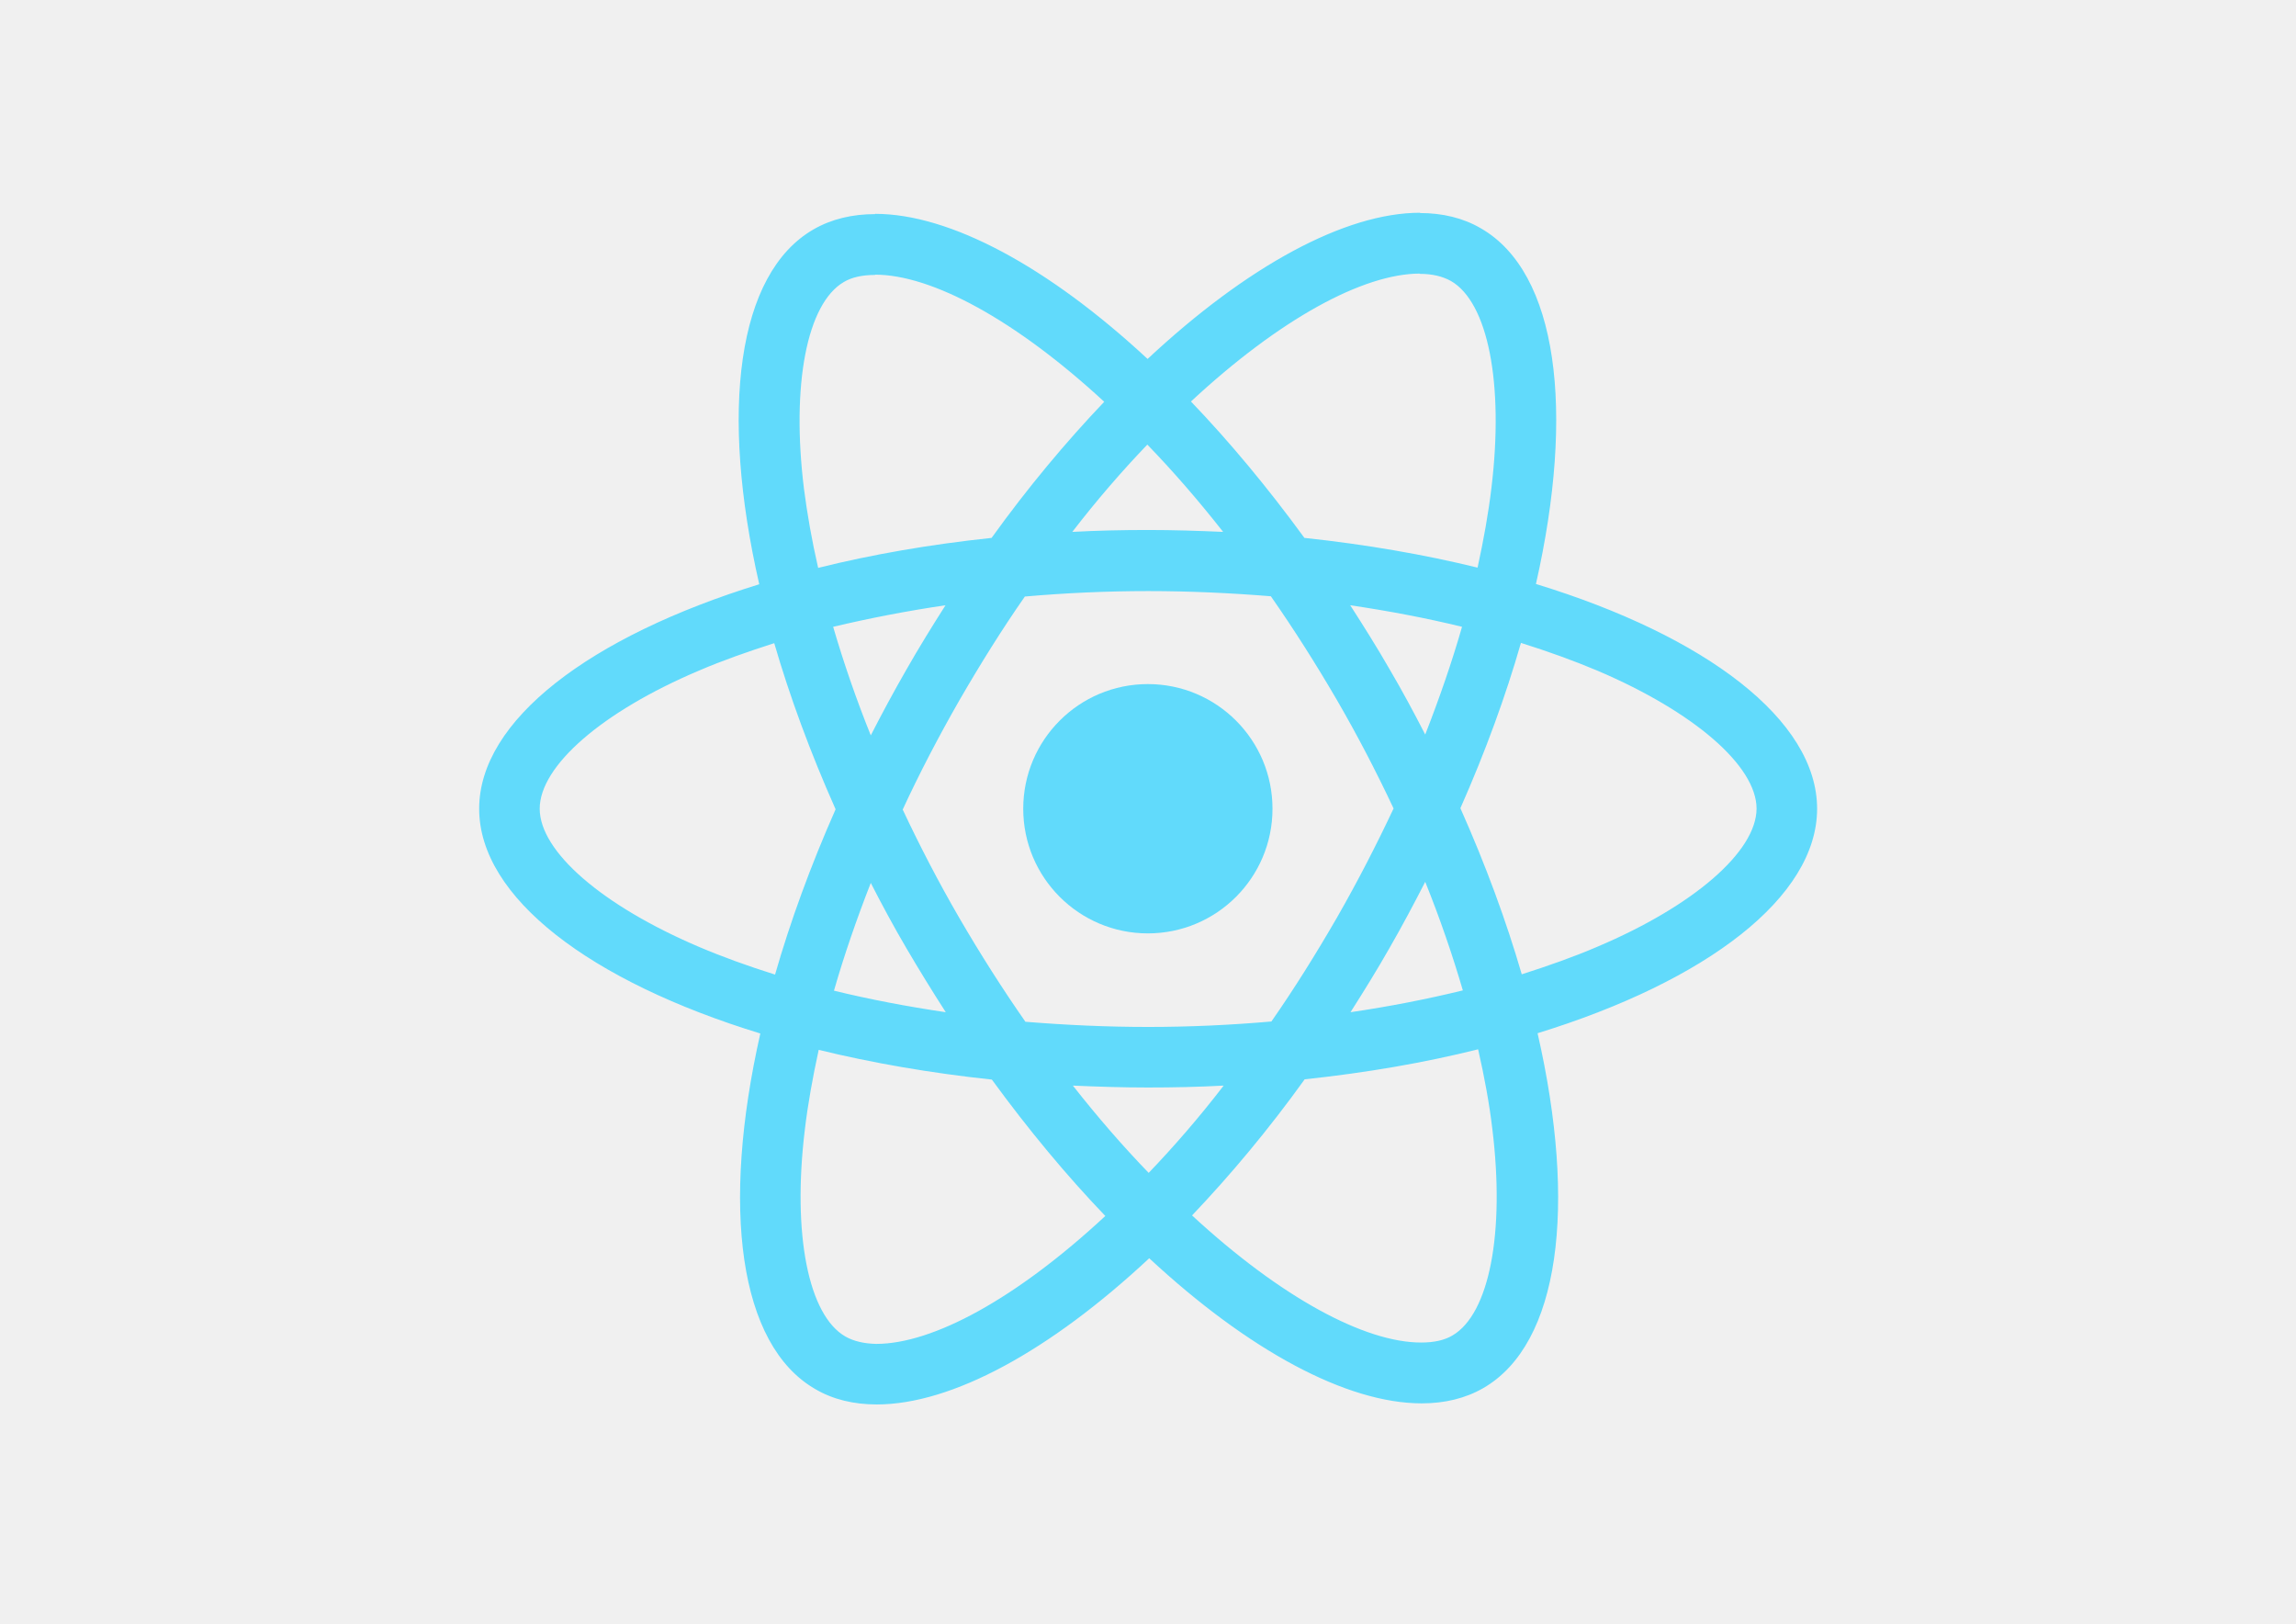
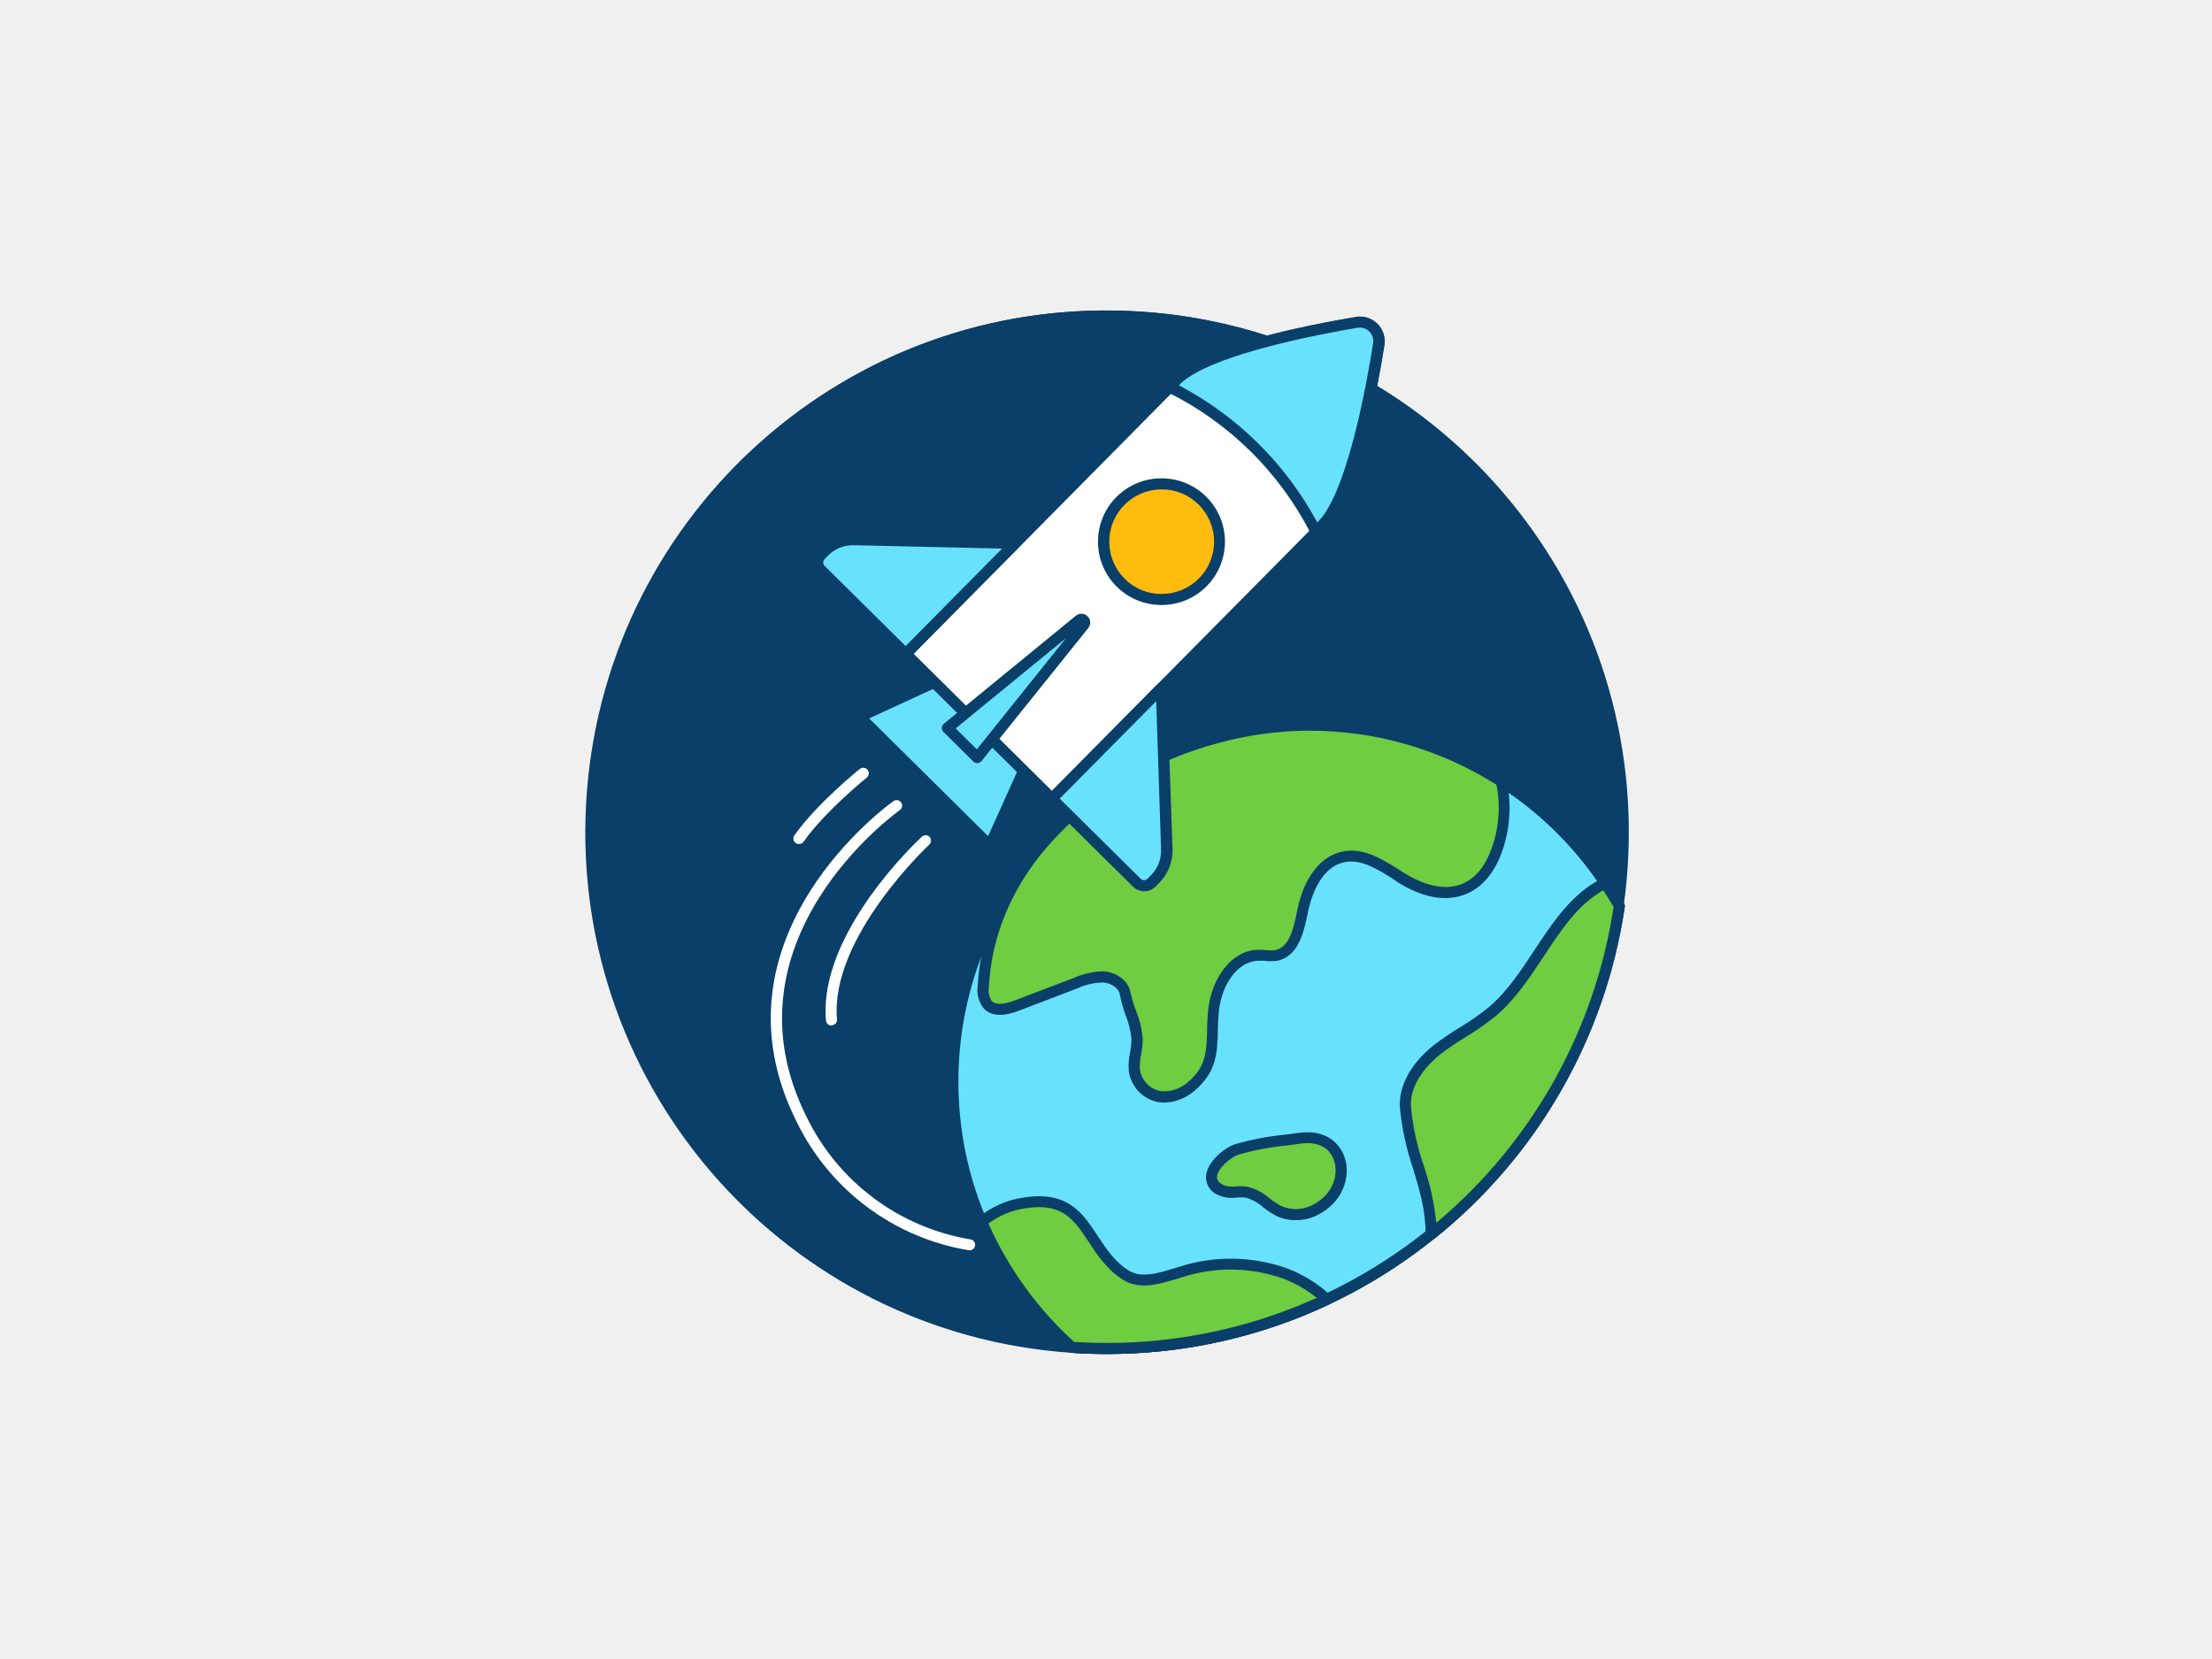
- <svg xmlns="http://www.w3.org/2000/svg" viewBox="0 0 841.9 595.3">
-   <g fill="#61DAFB">
-     <path d="M666.3 296.5c0-32.5-40.7-63.3-103.1-82.4 14.4-63.6 8-114.2-20.2-130.4-6.5-3.8-14.1-5.6-22.4-5.6v22.3c4.6 0 8.3.9 11.4 2.6 13.6 7.8 19.5 37.5 14.9 75.7-1.1 9.4-2.9 19.3-5.1 29.4-19.6-4.8-41-8.5-63.5-10.9-13.5-18.5-27.5-35.3-41.6-50 32.6-30.3 63.2-46.9 84-46.9V78c-27.5 0-63.5 19.6-99.9 53.6-36.4-33.8-72.4-53.2-99.9-53.2v22.3c20.7 0 51.4 16.5 84 46.6-14 14.7-28 31.4-41.3 49.9-22.6 2.4-44 6.1-63.6 11-2.3-10-4-19.7-5.2-29-4.7-38.2 1.1-67.9 14.6-75.8 3-1.8 6.9-2.6 11.5-2.6V78.5c-8.4 0-16 1.8-22.6 5.6-28.1 16.2-34.4 66.7-19.9 130.1-62.2 19.2-102.7 49.9-102.7 82.3 0 32.5 40.7 63.3 103.1 82.4-14.4 63.6-8 114.2 20.2 130.4 6.5 3.8 14.1 5.6 22.5 5.6 27.5 0 63.5-19.6 99.9-53.6 36.4 33.8 72.4 53.2 99.9 53.2 8.4 0 16-1.8 22.6-5.6 28.1-16.2 34.4-66.7 19.9-130.1 62-19.1 102.5-49.9 102.5-82.3zm-130.2-66.7c-3.7 12.9-8.3 26.2-13.5 39.5-4.1-8-8.4-16-13.1-24-4.6-8-9.5-15.8-14.4-23.4 14.2 2.1 27.9 4.7 41 7.9zm-45.8 106.5c-7.8 13.5-15.8 26.3-24.1 38.2-14.9 1.3-30 2-45.2 2-15.1 0-30.2-.7-45-1.9-8.3-11.9-16.4-24.6-24.2-38-7.6-13.1-14.5-26.4-20.8-39.8 6.2-13.4 13.2-26.8 20.7-39.9 7.8-13.5 15.8-26.3 24.1-38.2 14.9-1.3 30-2 45.2-2 15.1 0 30.2.7 45 1.9 8.3 11.9 16.4 24.6 24.2 38 7.6 13.1 14.5 26.4 20.8 39.8-6.3 13.4-13.2 26.8-20.7 39.9zm32.3-13c5.4 13.4 10 26.8 13.8 39.8-13.1 3.2-26.9 5.9-41.2 8 4.9-7.7 9.8-15.6 14.4-23.7 4.6-8 8.9-16.1 13-24.1zM421.2 430c-9.3-9.6-18.6-20.3-27.8-32 9 .4 18.2.7 27.5.7 9.4 0 18.7-.2 27.8-.7-9 11.7-18.3 22.4-27.5 32zm-74.4-58.9c-14.2-2.1-27.9-4.7-41-7.9 3.7-12.9 8.3-26.2 13.5-39.5 4.1 8 8.4 16 13.1 24 4.7 8 9.5 15.8 14.4 23.4zM420.7 163c9.3 9.6 18.6 20.3 27.8 32-9-.4-18.2-.7-27.5-.7-9.4 0-18.7.2-27.8.7 9-11.7 18.3-22.4 27.5-32zm-74 58.9c-4.9 7.7-9.8 15.6-14.4 23.7-4.6 8-8.9 16-13 24-5.4-13.4-10-26.8-13.8-39.8 13.1-3.1 26.9-5.8 41.2-7.9zm-90.5 125.2c-35.4-15.1-58.3-34.9-58.3-50.6 0-15.7 22.9-35.6 58.3-50.6 8.6-3.7 18-7 27.7-10.1 5.7 19.6 13.2 40 22.5 60.9-9.2 20.8-16.6 41.1-22.2 60.6-9.9-3.1-19.3-6.5-28-10.2zM310 490c-13.6-7.8-19.5-37.5-14.9-75.7 1.1-9.4 2.9-19.3 5.1-29.4 19.6 4.8 41 8.5 63.5 10.9 13.5 18.5 27.5 35.3 41.6 50-32.6 30.3-63.2 46.9-84 46.9-4.5-.1-8.3-1-11.3-2.7zm237.2-76.2c4.7 38.2-1.1 67.9-14.6 75.8-3 1.8-6.9 2.6-11.5 2.6-20.7 0-51.4-16.5-84-46.6 14-14.7 28-31.4 41.3-49.9 22.6-2.4 44-6.1 63.6-11 2.3 10.1 4.1 19.8 5.2 29.1zm38.5-66.7c-8.6 3.7-18 7-27.7 10.1-5.7-19.6-13.2-40-22.5-60.9 9.2-20.8 16.6-41.1 22.2-60.6 9.9 3.1 19.3 6.5 28.1 10.2 35.4 15.1 58.3 34.9 58.3 50.6-.1 15.7-23 35.6-58.4 50.6zM320.8 78.4z" />
-     <circle cx="420.9" cy="296.5" r="45.7" />
-     <path d="M520.5 78.1z" />
+ <svg xmlns="http://www.w3.org/2000/svg" viewBox="0 0 400 300">
+   <path d="m293.84 150a93.75 93.75 0 0 1 -93.84 93.85c-2.07 0-4.14-.07-6.18-.21a93.85 93.85 0 1 1 100-93.64z" fill="#093f68" />
+   <path d="m200 244.85c-2.09 0-4.2-.08-6.25-.22a94.35 94.35 0 1 1 6.25.22zm0-187.7a92.85 92.85 0 0 0 -6.12 185.49c2 .14 4.08.21 6.12.21a92.85 92.85 0 0 0 0-185.7z" fill="#093f68" />
+   <path d="m292.83 163.82a93.78 93.78 0 0 1 -92.83 80c-2.07 0-4.14-.07-6.18-.21a64.61 64.61 0 0 1 -16.32-22.61 63.68 63.68 0 0 1 -4.32-14.77 65.11 65.11 0 0 1 -.87-10.61 64.43 64.43 0 0 1 117.94-35.91q1.38 1.99 2.58 4.11z" fill="#68e1fd" />
+   <path d="m200 244.85c-2.09 0-4.2-.08-6.25-.22a1 1 0 0 1 -.6-.25 66 66 0 0 1 -16.57-23 64.53 64.53 0 0 1 -4.39-15 65.45 65.45 0 0 1 99.81-65.93 64.94 64.94 0 0 1 19.06 18.66c.94 1.38 1.82 2.8 2.62 4.22a1 1 0 0 1 .12.64 94.79 94.79 0 0 1 -93.8 80.88zm-5.77-2.19c1.9.12 3.84.19 5.77.19a92.86 92.86 0 0 0 91.79-78.85c-.73-1.27-1.52-2.54-2.37-3.78a63.43 63.43 0 0 0 -116.11 35.35 64 64 0 0 0 .85 10.44 62.69 62.69 0 0 0 4.26 14.54 64 64 0 0 0 15.81 22.11z" fill="#093f68" />
+   <path d="m270.63 153.84c-3.14 8.47-10 9.42-17.34 4.83-3.15-2-6.57-4.41-10.24-3.73-4.28.81-6.63 5.5-7.48 9.78-.66 3.27-1.52 7.42-4.79 8.07a19.39 19.39 0 0 1 -3.32 0c-4.51.14-7.38 5-8 9.52-.72 5.64.83 10-4 14.09a7.39 7.39 0 0 1 -5.93 1.93 5.67 5.67 0 0 1 -4.51-4.82c-.2-1.85.54-3.68.51-5.54 0-2.59-1.69-5.61-2.16-8.26-.3-1.74-2.13-2.89-3.89-3a11.88 11.88 0 0 0 -5.14 1.14l-10.49 4c-1.8.69-4.13 1.26-5.4-.19a4.56 4.56 0 0 1 -.72-3.33c1.57-28.66 32.37-47.16 58.93-47.16a64.13 64.13 0 0 1 34.74 10.16 22.73 22.73 0 0 1 -.77 12.51z" fill="#70cc40" />
+   <path d="m210.59 199.39a6.41 6.41 0 0 1 -1.16-.1 6.61 6.61 0 0 1 -5.32-5.69 11.47 11.47 0 0 1 .25-3.33 13.46 13.46 0 0 0 .25-2.3 15.48 15.48 0 0 0 -1.1-4.48 25.11 25.11 0 0 1 -1-3.63c-.23-1.3-1.71-2.1-3-2.2a11.49 11.49 0 0 0 -4.71 1.08l-10.48 4c-1.14.43-4.58 1.74-6.51-.47a5.4 5.4 0 0 1 -1-4.05c1.58-28.77 32.26-48.1 59.93-48.1a65.2 65.2 0 0 1 35.26 10.33 1 1 0 0 1 .44.63 23.69 23.69 0 0 1 -.89 13.11c-1.48 4-3.89 6.65-7 7.69-3.42 1.17-7.52.35-11.84-2.37l-.71-.51c-2.85-1.81-5.79-3.67-8.78-3.11-4.72.88-6.31 7.1-6.69 9-.69 3.4-1.62 8.06-5.58 8.85a8.56 8.56 0 0 1 -2.31 0 11.57 11.57 0 0 0 -1.17 0c-3.84.12-6.47 4.54-7 8.64a36.39 36.39 0 0 0 -.25 4.07c-.09 3.77-.18 7.32-4.06 10.65a8.71 8.71 0 0 1 -5.57 2.29zm-11.51-23.74a5.06 5.06 0 0 1 .55 0c2.08.16 4.4 1.53 4.81 3.85a22.3 22.3 0 0 0 1 3.32 17 17 0 0 1 1.2 5.1 14.46 14.46 0 0 1 -.28 2.67 9.88 9.88 0 0 0 -.23 2.77 4.64 4.64 0 0 0 3.68 3.94 6.43 6.43 0 0 0 5.11-1.7c3.2-2.75 3.27-5.6 3.36-9.19a40.83 40.83 0 0 1 .26-4.27c.65-5 3.92-10.24 8.92-10.39a12.52 12.52 0 0 1 1.38.06 6.93 6.93 0 0 0 1.77 0c2.45-.49 3.26-3.59 4-7.29 1.17-5.86 4.27-9.81 8.28-10.56 3.76-.71 7.19 1.47 10.22 3.39l.74.47c3.79 2.38 7.29 3.13 10.13 2.17 2.52-.86 4.45-3 5.73-6.5a21.52 21.52 0 0 0 .9-11.58 63.19 63.19 0 0 0 -33.85-9.78c-26.75 0-56.42 18.57-57.93 46.21a3.79 3.79 0 0 0 .47 2.62c.68.78 2.12.75 4.29-.08l10.49-4a14.13 14.13 0 0 1 5-1.23z" fill="#093f68" />
+   <path d="m239.94 235a93.47 93.47 0 0 1 -39.94 8.9c-2.07 0-4.14-.07-6.18-.21a64.61 64.61 0 0 1 -16.32-22.69 15.3 15.3 0 0 1 7.8-3.45c11.54-1.84 10.86 8.29 18.22 13 2.92 1.88 6.73.44 10.06-.56a29.47 29.47 0 0 1 19 .35 23.31 23.31 0 0 1 7.36 4.66z" fill="#70cc40" />
+   <path d="m200 244.85c-2.09 0-4.2-.08-6.25-.22a1 1 0 0 1 -.6-.25 66 66 0 0 1 -16.57-23 1 1 0 0 1 .26-1.15 16.42 16.42 0 0 1 8.3-3.68c8-1.27 10.71 2.91 13.37 6.95 1.49 2.26 3 4.61 5.56 6.23 2.27 1.46 5.36.51 8.34-.41l.89-.27a30.43 30.43 0 0 1 19.61.37 24.53 24.53 0 0 1 7.71 4.82 1 1 0 0 1 -.25 1.64 94 94 0 0 1 -40.37 8.97zm-5.77-2.19c1.9.12 3.84.19 5.77.19a92.12 92.12 0 0 0 38.12-8.16 22.49 22.49 0 0 0 -5.93-3.43 28.47 28.47 0 0 0 -18.32-.33l-.87.27c-3.27 1-7 2.14-10 .18-2.87-1.85-4.61-4.49-6.14-6.81-2.63-4-4.7-7.14-11.39-6.08a14.72 14.72 0 0 0 -6.73 2.76 64 64 0 0 0 15.49 21.41z" fill="#093f68" />
+   <path d="m292.83 163.82a93.77 93.77 0 0 1 -34 59.33c.05-8.28-4.1-14.5-4.66-23-.26-4.09 2.48-7.8 5.69-10.35s7-4.33 10.1-7c7.88-6.75 11.2-18.74 20.32-23.18q1.35 2.08 2.55 4.2z" fill="#70cc40" />
+   <path d="m258.8 224.15a1 1 0 0 1 -.43-.1 1 1 0 0 1 -.57-.91c0-4.24-1.08-7.9-2.26-11.78a49.17 49.17 0 0 1 -2.4-11.11c-.24-3.86 2-7.94 6.07-11.2a53.1 53.1 0 0 1 4.81-3.28 46.25 46.25 0 0 0 5.26-3.68c3.26-2.79 5.78-6.6 8.21-10.3 3.37-5.09 6.85-10.35 12.32-13a1 1 0 0 1 1.27.34c.94 1.38 1.82 2.8 2.62 4.22a1 1 0 0 1 .12.64 94.52 94.52 0 0 1 -34.39 60 1 1 0 0 1 -.63.16zm31.12-63.15c-4.55 2.53-7.57 7.1-10.76 11.93-2.51 3.8-5.11 7.74-8.58 10.71a46.86 46.86 0 0 1 -5.49 3.85 54.14 54.14 0 0 0 -4.64 3.16c-1.69 1.35-5.6 5-5.31 9.5a46.75 46.75 0 0 0 2.32 10.66 47 47 0 0 1 2.27 10.31 92.49 92.49 0 0 0 32.06-57.12c-.58-1-1.21-2-1.87-3z" fill="#093f68" />
+   <path d="m178.95 152.91-23.55-23.32 13.51-6.25 16.16 15.99z" fill="#68e1fd" />
+   <path d="m179 153.91a1 1 0 0 1 -.7-.29l-23.6-23.32a1 1 0 0 1 -.28-.88 1 1 0 0 1 .56-.74l13.52-6.25a1 1 0 0 1 1.12.2l16.15 16a1 1 0 0 1 .21 1.12l-6.12 13.58a1 1 0 0 1 -.73.57zm-21.82-24 21.5 21.29 5.24-11.63-15.16-15z" fill="#093f68" />
+   <path d="m239.2 95-49 49.48-26.45-26.19 49-49.48a9.8 9.8 0 0 1 1-.84c6.24-4.85 23.34-8.22 31.66-9.63a3.44 3.44 0 0 1 4 3.94c-1.41 8.28-4.59 25.42-9.41 31.72a10 10 0 0 1 -.8 1z" fill="#fff" />
+   <path d="m190.22 145.43a1 1 0 0 1 -.71-.29l-26.45-26.14a1 1 0 0 1 -.29-.7 1 1 0 0 1 .29-.71l49-49.48a10 10 0 0 1 1.06-.92c6.29-4.9 22.82-8.27 32.11-9.84a4.44 4.44 0 0 1 5.13 5.09c-1.48 9.31-4.69 25.87-9.51 32.2a12 12 0 0 1 -.91 1.06l-49 49.48a1 1 0 0 1 -.72.25zm-25-27.2 25 24.78 48.28-48.76a10.66 10.66 0 0 0 .75-.87c4.72-6.2 8-24 9.13-31.31a2.45 2.45 0 0 0 -2.83-2.8c-7.33 1.24-25 4.65-31.21 9.44a10 10 0 0 0 -.86.75z" fill="#093f68" />
+   <path d="m154.37 97.59 29.19.67-19.79 20-15.35-15.26a1.86 1.86 0 0 1 0-2.64l.65-.67a7.27 7.27 0 0 1 5.3-2.1z" fill="#68e1fd" />
+   <path d="m163.77 119.24a1 1 0 0 1 -.71-.29l-15.34-15.19a2.86 2.86 0 0 1 0-4.06l.65-.67a8.45 8.45 0 0 1 6-2.44l29.19.67a1 1 0 0 1 .9.62 1 1 0 0 1 -.21 1.08l-19.79 20a1 1 0 0 1 -.71.29zm-9.56-20.65a6.28 6.28 0 0 0 -4.44 1.85l-.65.66a.87.87 0 0 0 0 1.23l14.64 14.5 17.45-17.63-26.86-.61z" fill="#093f68" />
+   <path d="m211 153.62-1-29.18-19.79 20 15.35 15.19a1.88 1.88 0 0 0 2.65 0l.66-.66a7.26 7.26 0 0 0 2.13-5.35z" fill="#68e1fd" />
+   <path d="m206.88 161.16a2.84 2.84 0 0 1 -2-.83l-15.35-15.19a1 1 0 0 1 0-1.42l19.79-20a1 1 0 0 1 1.08-.23 1 1 0 0 1 .63.9l1 29.18a8.3 8.3 0 0 1 -2.38 6.06l-.66.66a2.85 2.85 0 0 1 -2.11.87zm-15.25-16.74 14.64 14.49a.87.87 0 0 0 1.23 0l.66-.67a6.27 6.27 0 0 0 1.8-4.59l-.88-26.86z" fill="#093f68" />
+   <path d="m176.72 137-5.41-5.35 23.8-19.47a.59.59 0 0 1 .85.83z" fill="#68e1fd" />
+   <path d="m176.72 138a1 1 0 0 1 -.7-.28l-5.41-5.36a1 1 0 0 1 .07-1.49l23.8-19.47a1.59 1.59 0 0 1 2.27 2.22l-19.25 24a1 1 0 0 1 -.72.37zm-3.91-6.28 3.83 3.79 16.14-20.13z" fill="#093f68" />
+   <circle cx="210.05" cy="97.95" fill="#ffbc0e" r="10.45" />
+   <path d="m210 109.4a11.45 11.45 0 0 1 0-22.9h.06a11.45 11.45 0 0 1 0 22.9zm0-20.9a9.46 9.46 0 0 0 -9.41 9.5 9.45 9.45 0 0 0 2.8 6.67 9.25 9.25 0 0 0 6.7 2.73 9.45 9.45 0 0 0 0-18.9z" fill="#093f68" />
+   <path d="m239.2 95-1.2 1.16a59 59 0 0 0 -26.44-26.16l1.2-1.21a9.8 9.8 0 0 1 1-.84c6.24-4.85 23.34-8.22 31.66-9.63a3.44 3.44 0 0 1 4 3.94c-1.42 8.3-4.6 25.44-9.42 31.74a10 10 0 0 1 -.8 1z" fill="#68e1fd" />
+   <path d="m238 97.16h-.17a1 1 0 0 1 -.74-.56 57.91 57.91 0 0 0 -26-25.7 1 1 0 0 1 -.29-1.61l1.2-1.23a10 10 0 0 1 1.06-.92c6.29-4.9 22.82-8.27 32.11-9.84a4.44 4.44 0 0 1 5.13 5.09c-1.48 9.31-4.69 25.87-9.51 32.2a12 12 0 0 1 -.91 1.06l-1.2 1.21a1 1 0 0 1 -.68.3zm-24.8-27.47a60.19 60.19 0 0 1 25 24.78l.22-.22a10.66 10.66 0 0 0 .75-.87c4.72-6.2 8-24 9.13-31.31a2.45 2.45 0 0 0 -2.83-2.8c-7.33 1.24-25 4.65-31.21 9.44a10 10 0 0 0 -.86.75z" fill="#093f68" />
+   <path d="m220.82 215.23c1.37.68 3 .11 4.52.34 2.27.35 3.85 2.41 5.91 3.41a7.54 7.54 0 0 0 6.51-.15c7.43-3.69 6-14.26-2.76-13-3.47.5-8.1.9-11.37 2-2.48.87-7.09 5.27-2.81 7.4z" fill="#70cc40" />
+   <path d="m234.29 220.65a8.07 8.07 0 0 1 -3.47-.77 14.67 14.67 0 0 1 -2.44-1.6 7.65 7.65 0 0 0 -3.19-1.72 7.79 7.79 0 0 0 -1.61 0 6.11 6.11 0 0 1 -3.2-.41 3.52 3.52 0 0 1 -2.3-3.45c.17-2.53 3.16-5.07 5.23-5.78a49.46 49.46 0 0 1 9.15-1.74l2.4-.32c4.87-.71 7.51 1.9 8.34 4.58 1.05 3.36-.33 8-5 10.3a8.78 8.78 0 0 1 -3.91.91zm-9.82-6.14a7 7 0 0 1 1 .07 9.11 9.11 0 0 1 4.09 2.11 14.17 14.17 0 0 0 2.11 1.39 6.56 6.56 0 0 0 5.62-.15c3.67-1.82 4.78-5.36 4-7.92s-3.06-3.64-6.14-3.2c-.77.12-1.59.22-2.44.33a48.57 48.57 0 0 0 -8.75 1.65c-1.46.5-3.79 2.5-3.89 4 0 .25-.06.9 1.2 1.53a4.66 4.66 0 0 0 2.21.21c.32 0 .66-.02.99-.02z" fill="#093f68" />
+   <g fill="#fff">
+     <path d="m175.29 226.09h-.1a42.29 42.29 0 0 1 -31.06-23.09c-17-33.64 17.06-57.87 17.4-58.11a1 1 0 1 1 1.14 1.64c-.33.23-32.93 23.49-16.75 55.57a40.29 40.29 0 0 0 29.46 22 1 1 0 0 1 -.09 2z" />
+     <path d="m150.37 185.45a1 1 0 0 1 -1-.91c-1.44-15.69 16.53-32.5 17.3-33.21a1 1 0 0 1 1.41 0 1 1 0 0 1 -.05 1.42c-.18.16-18 16.86-16.67 31.56a1 1 0 0 1 -.91 1.09z" />
+     <path d="m144.48 152.63a1 1 0 0 1 -.58-.18 1 1 0 0 1 -.24-1.4c4-5.68 11.51-11.77 11.83-12a1 1 0 0 1 1.4.16 1 1 0 0 1 -.15 1.4c-.08.06-7.63 6.17-11.44 11.62a1 1 0 0 1 -.82.4z" />
  </g>
</svg>
